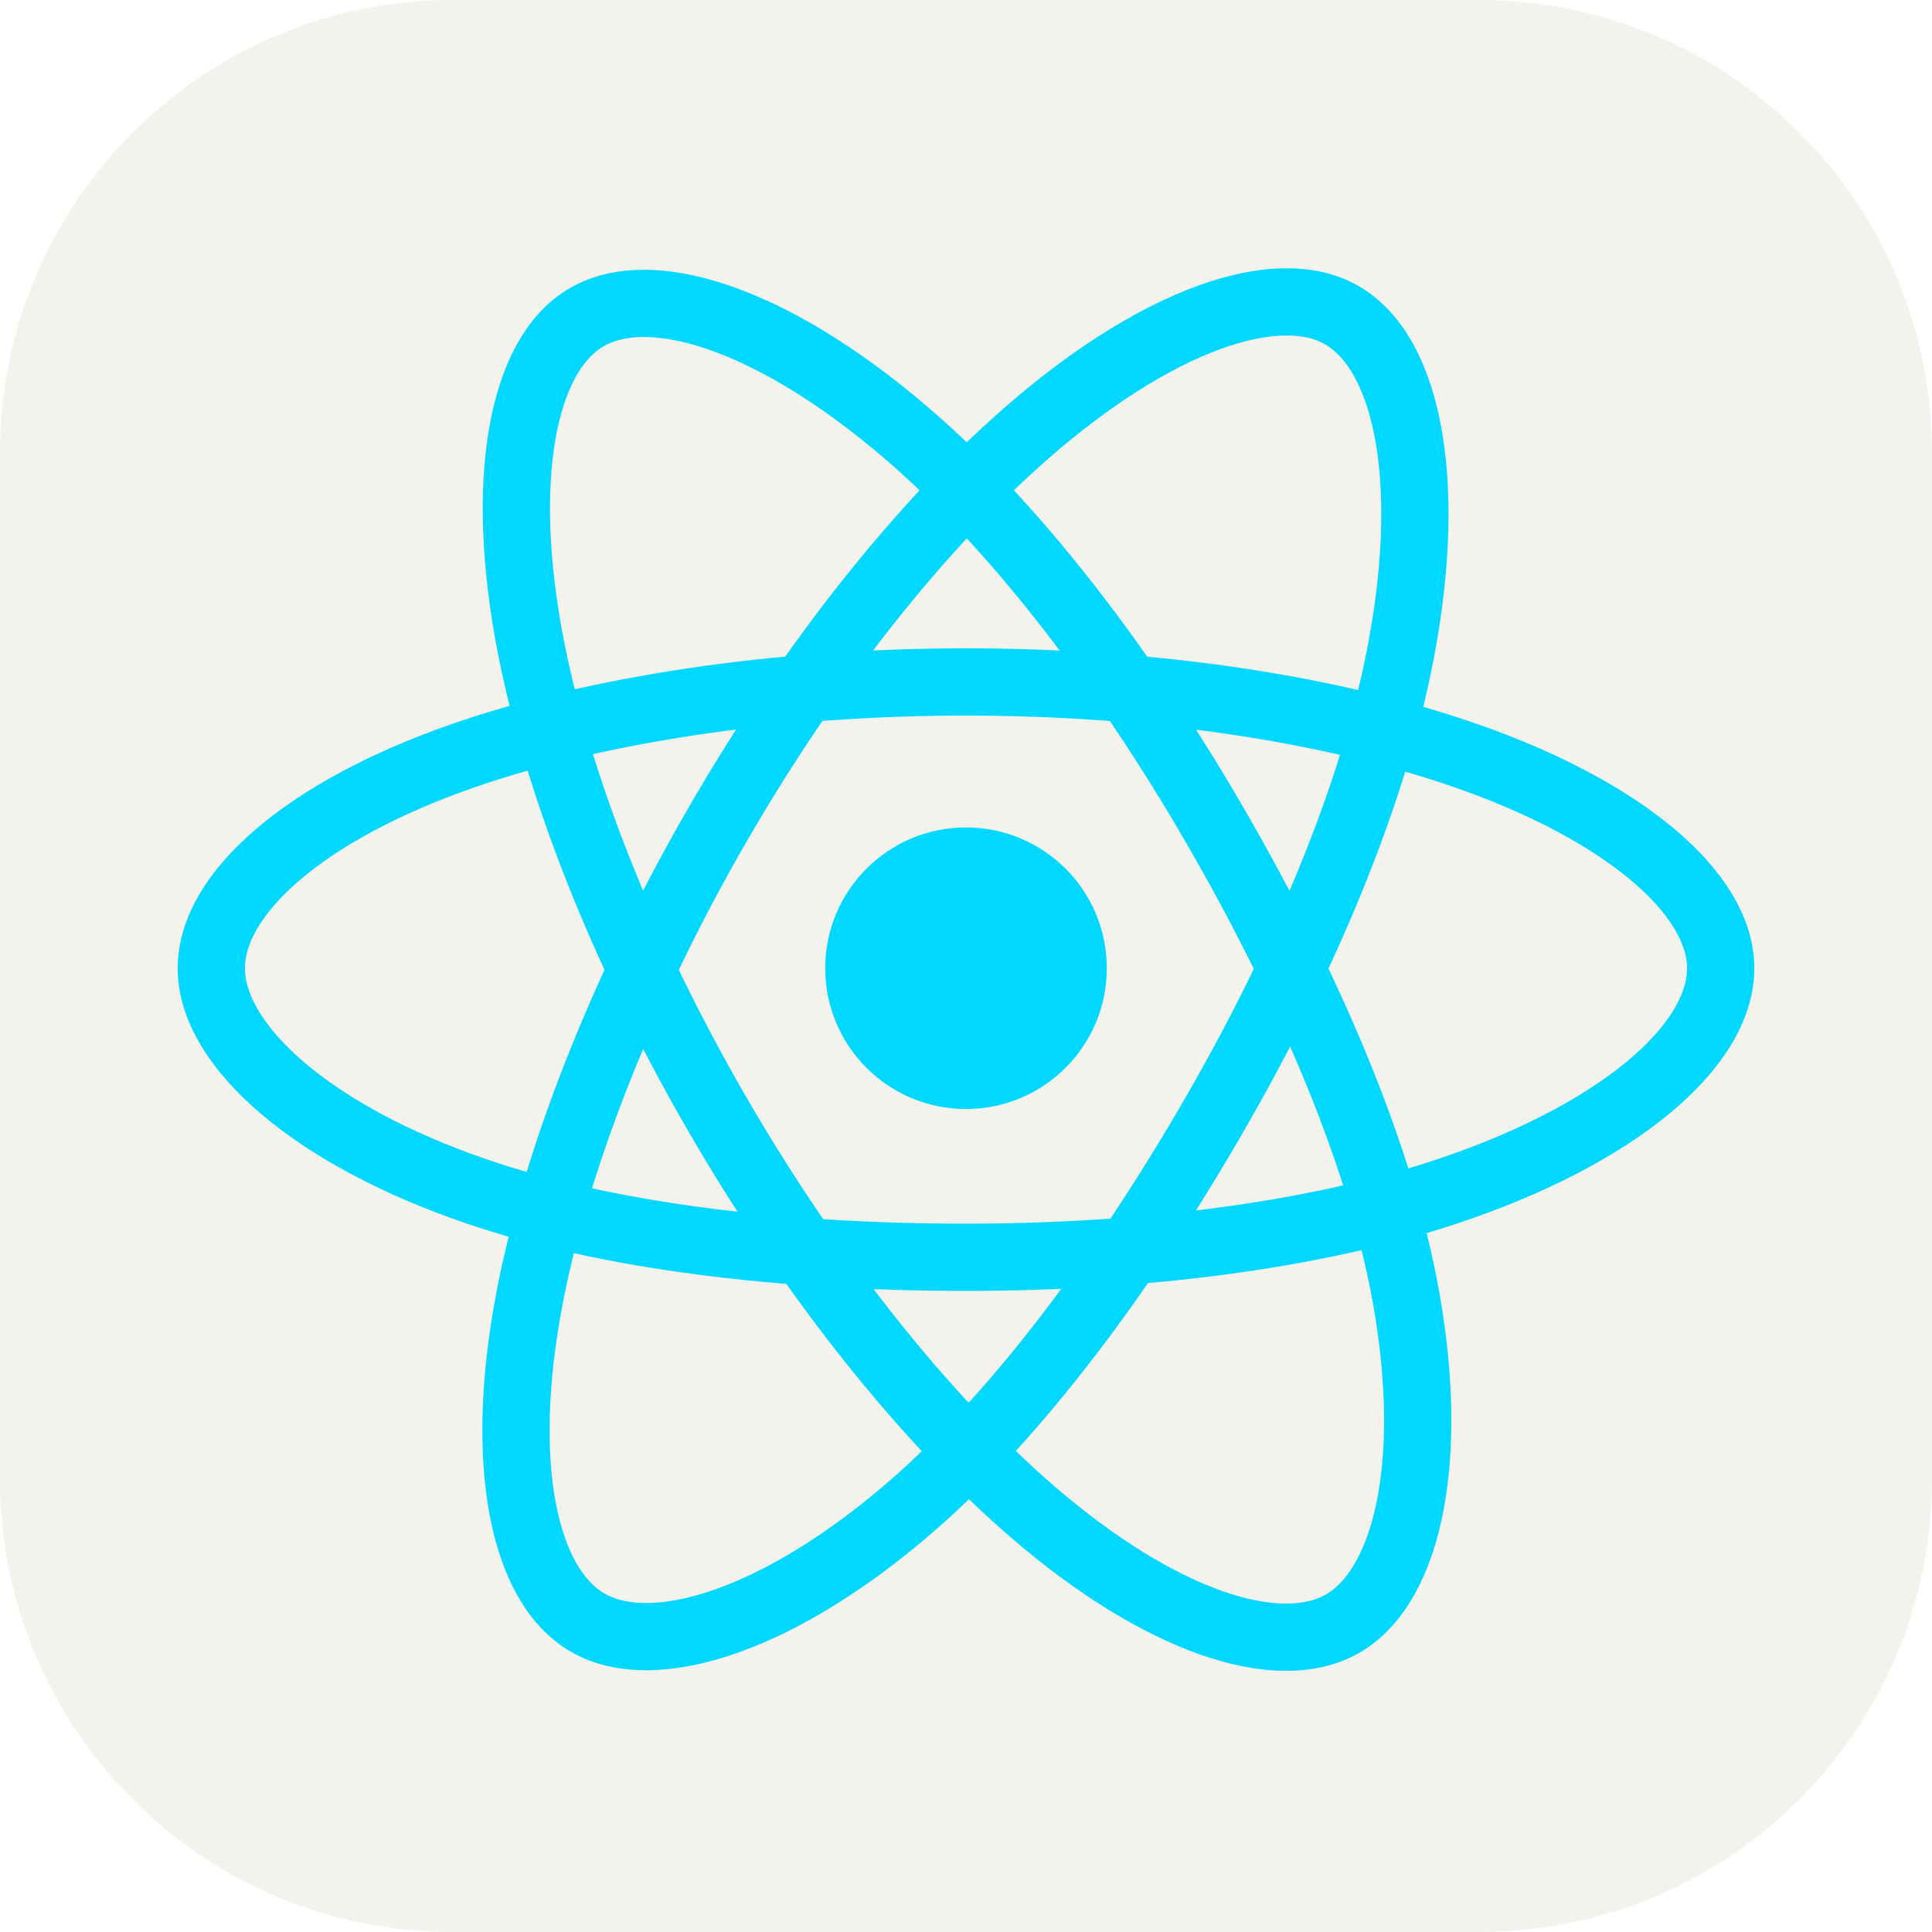
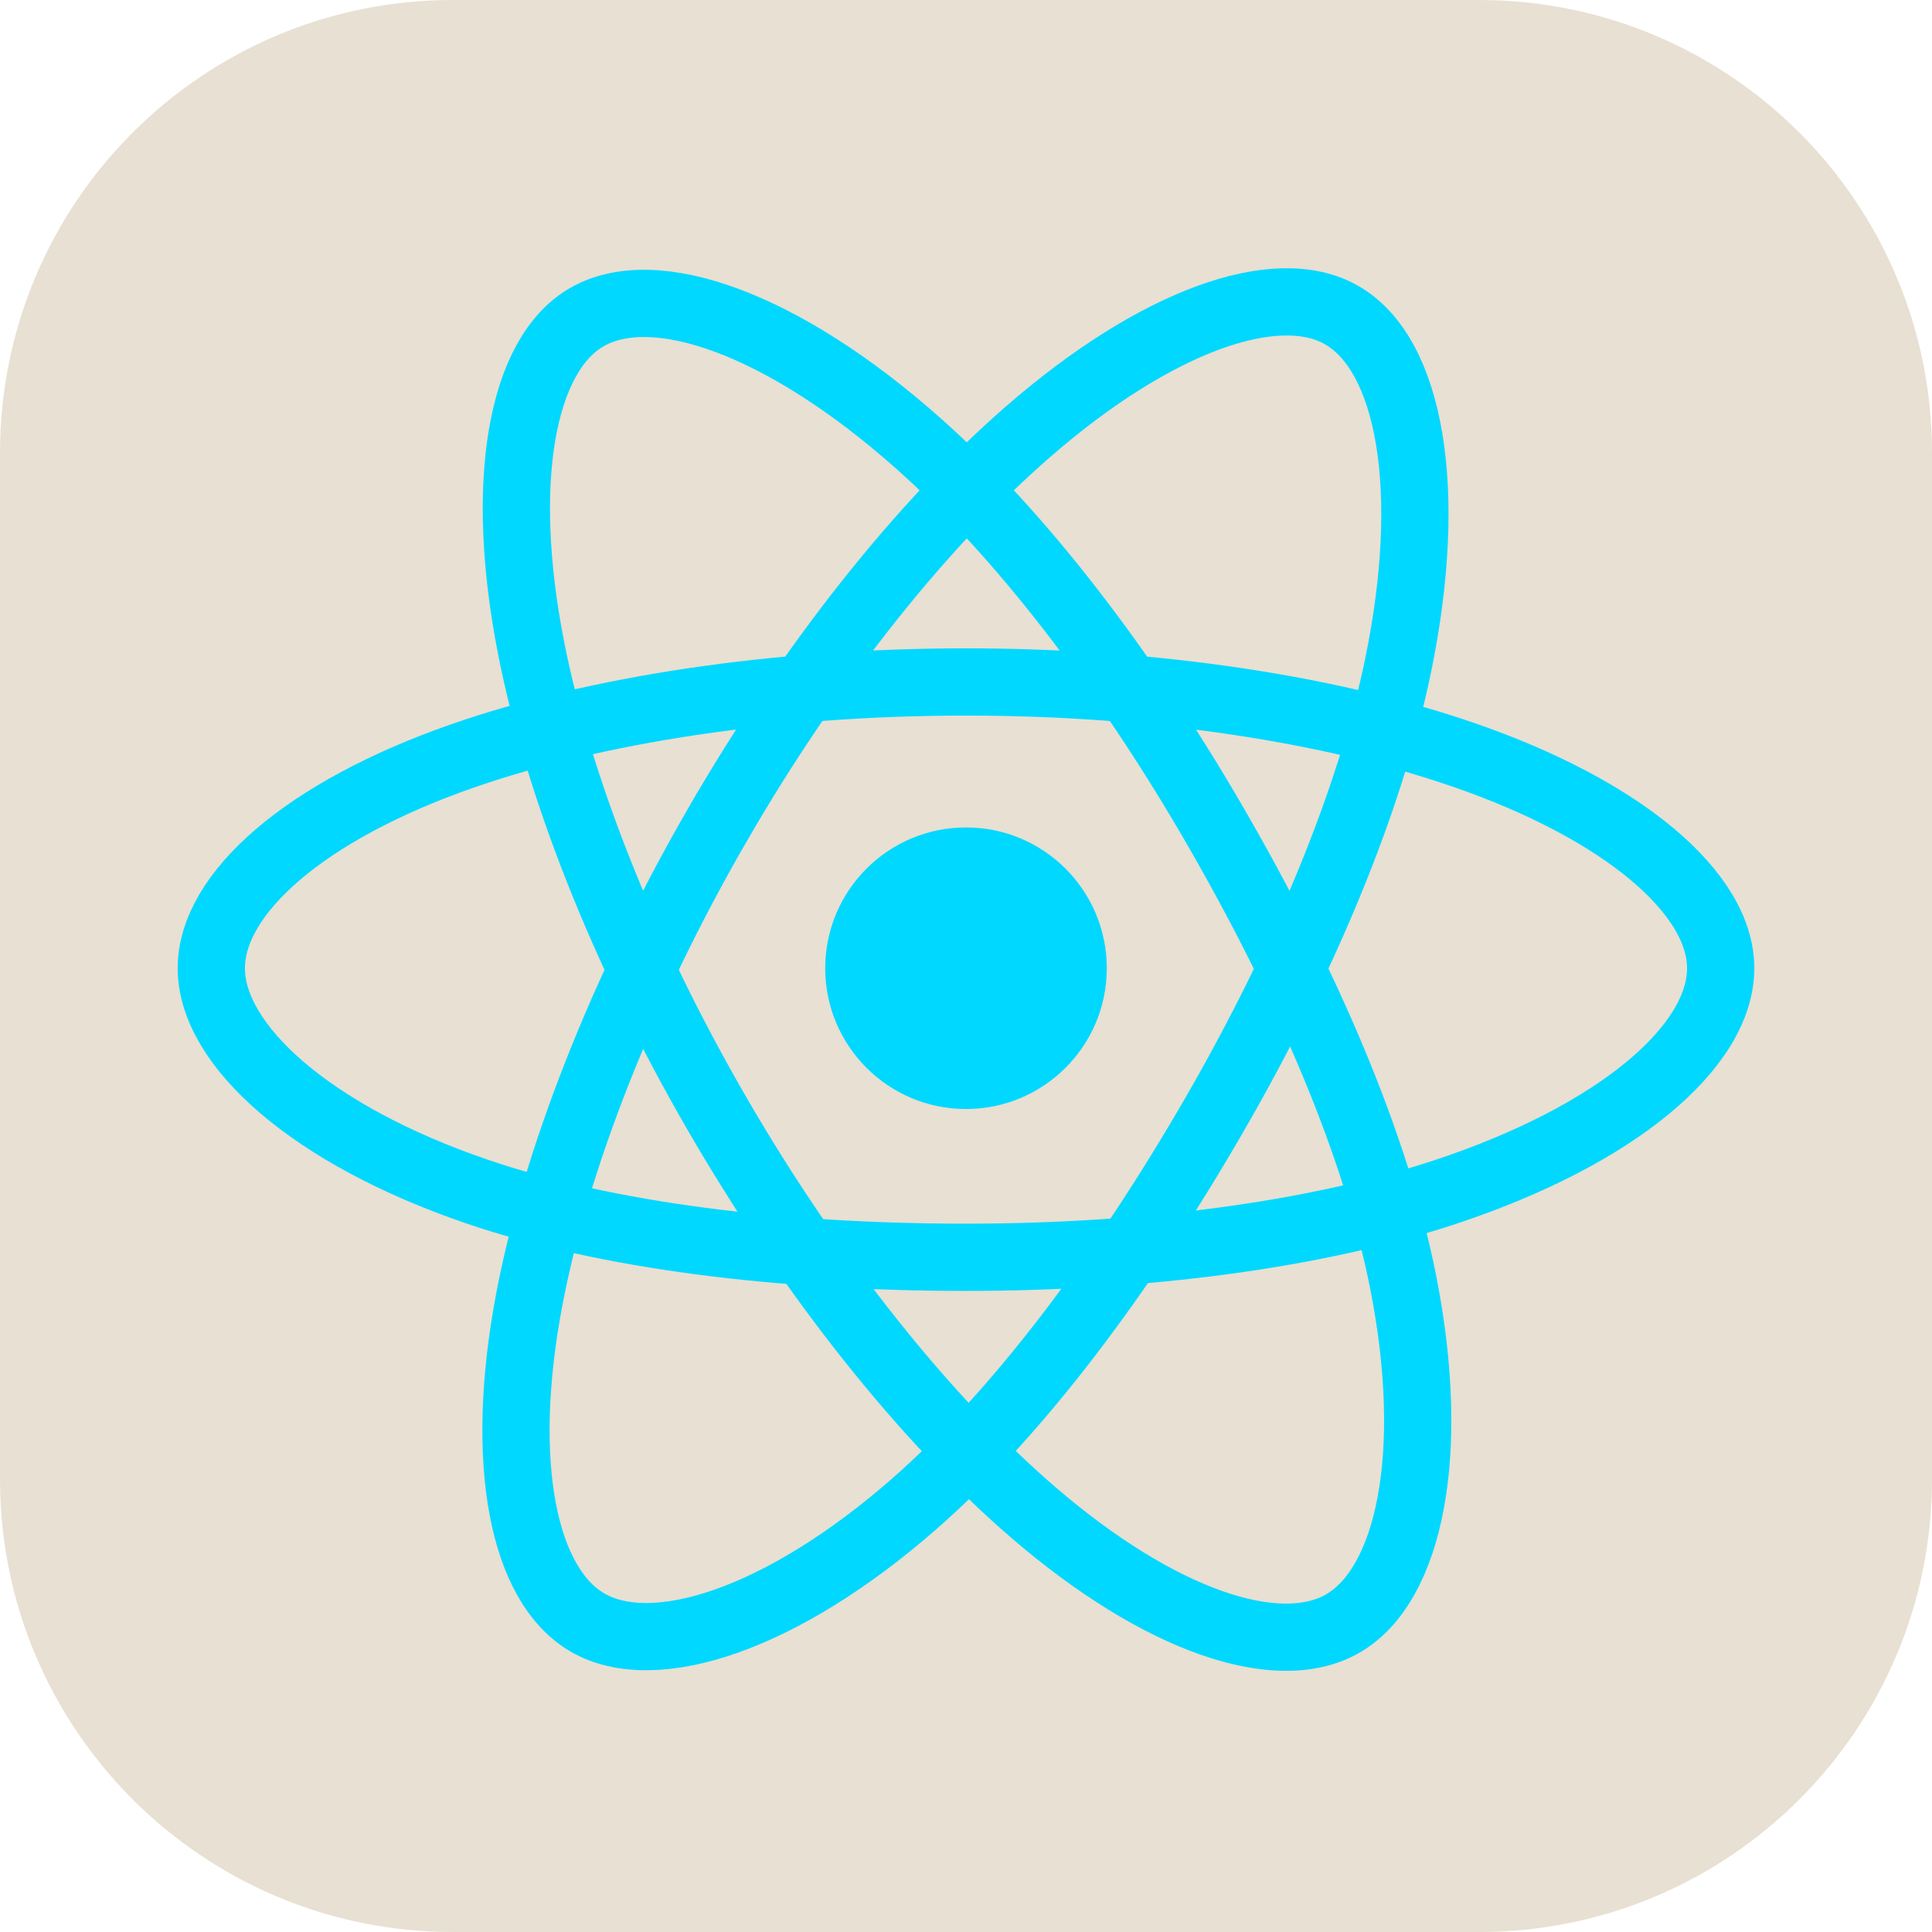
<svg xmlns="http://www.w3.org/2000/svg" width="256" height="256" fill="none" viewBox="0 0 256 256">
-   <rect width="256" height="256" fill="#F4F2ED" rx="60" />
+   <rect width="256" height="256" fill="#E8E0D2" rx="60" />
  <path fill="#00D8FF" d="M128.001 146.951C138.305 146.951 146.657 138.598 146.657 128.295C146.657 117.992 138.305 109.639 128.001 109.639C117.698 109.639 109.345 117.992 109.345 128.295C109.345 138.598 117.698 146.951 128.001 146.951Z" />
  <path fill-rule="evenodd" stroke="#00D8FF" stroke-width="8.911" d="M128.002 90.363C153.05 90.363 176.319 93.957 193.864 99.998C215.003 107.275 228 118.306 228 128.295C228 138.704 214.226 150.423 191.525 157.944C174.363 163.63 151.779 166.598 128.002 166.598C103.624 166.598 80.539 163.812 63.183 157.881C41.225 150.376 28 138.506 28 128.295C28 118.387 40.41 107.441 61.252 100.175C78.862 94.035 102.705 90.363 127.998 90.363H128.002Z" clip-rule="evenodd" />
  <path fill-rule="evenodd" stroke="#00D8FF" stroke-width="8.911" d="M94.981 109.438C107.495 87.74 122.232 69.378 136.23 57.197C153.094 42.521 169.144 36.773 177.796 41.762C186.813 46.962 190.084 64.75 185.259 88.171C181.614 105.879 172.9 126.925 161.021 147.523C148.842 168.641 134.897 187.247 121.09 199.315C103.619 214.587 86.728 220.114 77.883 215.013C69.3 210.067 66.018 193.846 70.136 172.161C73.615 153.838 82.345 131.349 94.977 109.438L94.981 109.438Z" clip-rule="evenodd" />
  <path fill-rule="evenodd" stroke="#00D8FF" stroke-width="8.911" d="M95.012 147.578C82.463 125.904 73.919 103.962 70.353 85.752C66.06 63.811 69.095 47.035 77.74 42.032C86.749 36.816 103.792 42.866 121.674 58.744C135.194 70.748 149.077 88.805 160.99 109.383C173.204 130.481 182.358 151.856 185.919 169.844C190.425 192.608 186.778 210.001 177.941 215.116C169.367 220.08 153.676 214.825 136.945 200.427C122.809 188.263 107.685 169.468 95.012 147.578Z" clip-rule="evenodd" />
</svg>
